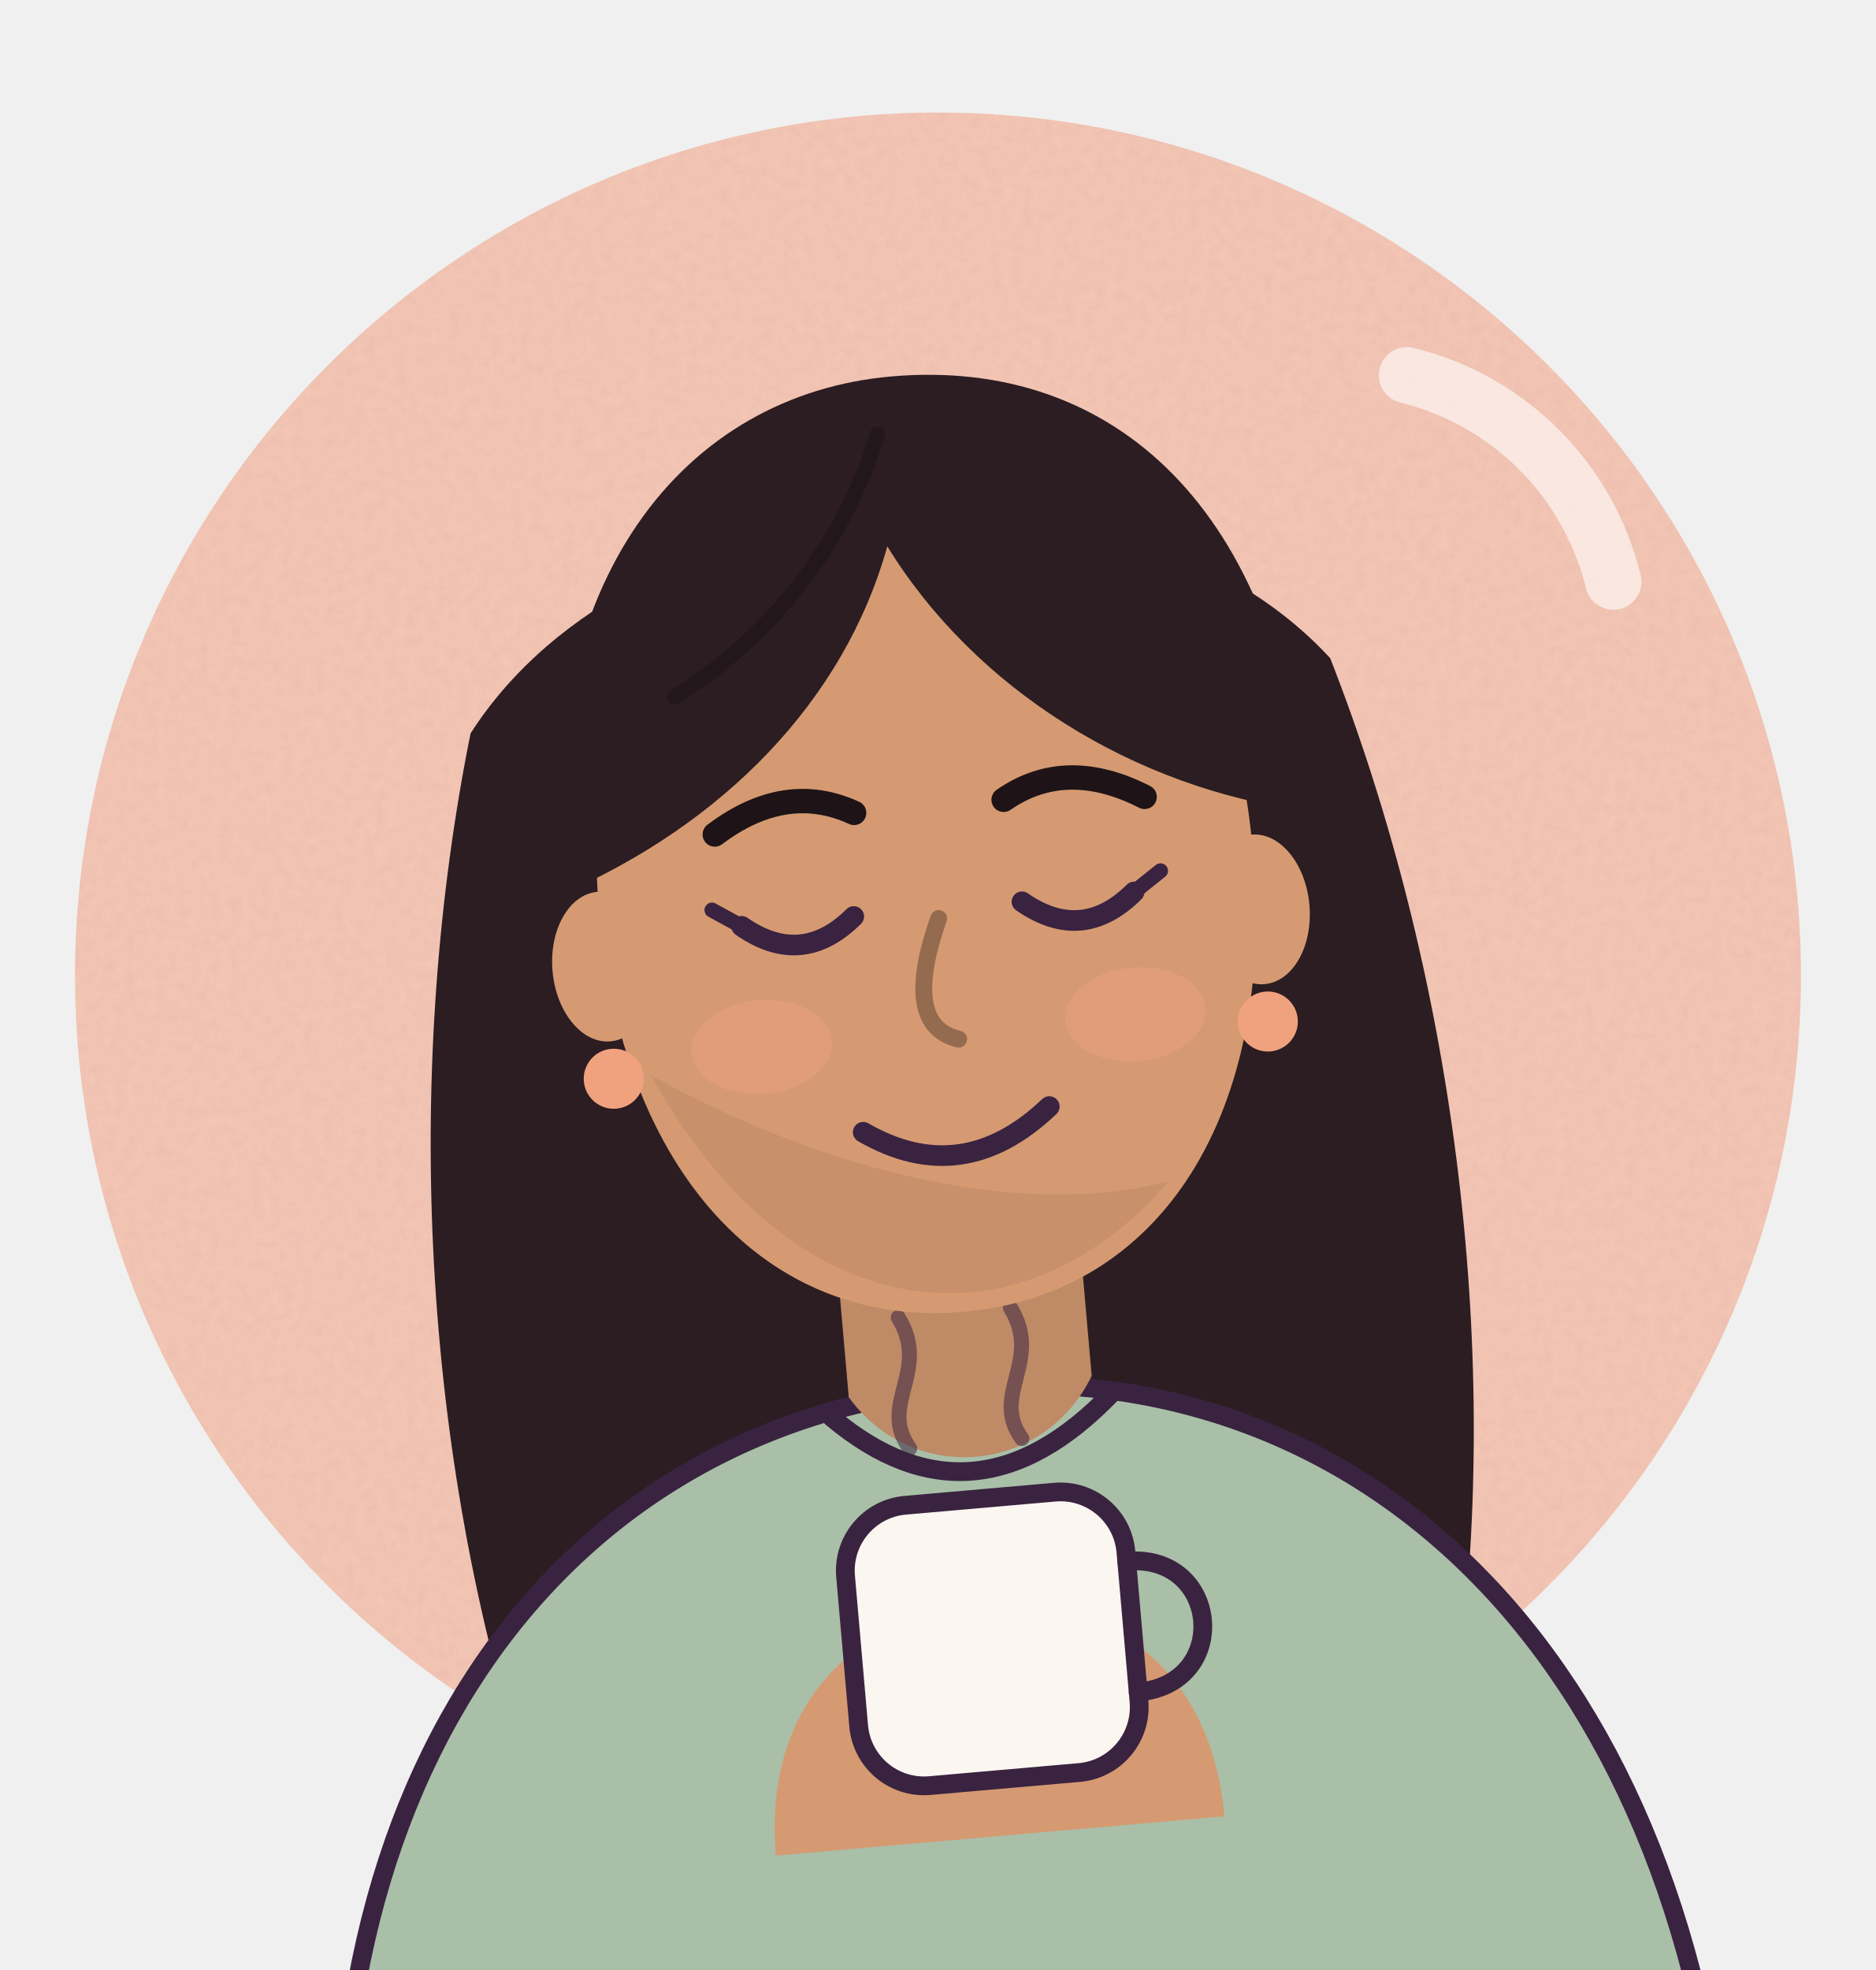
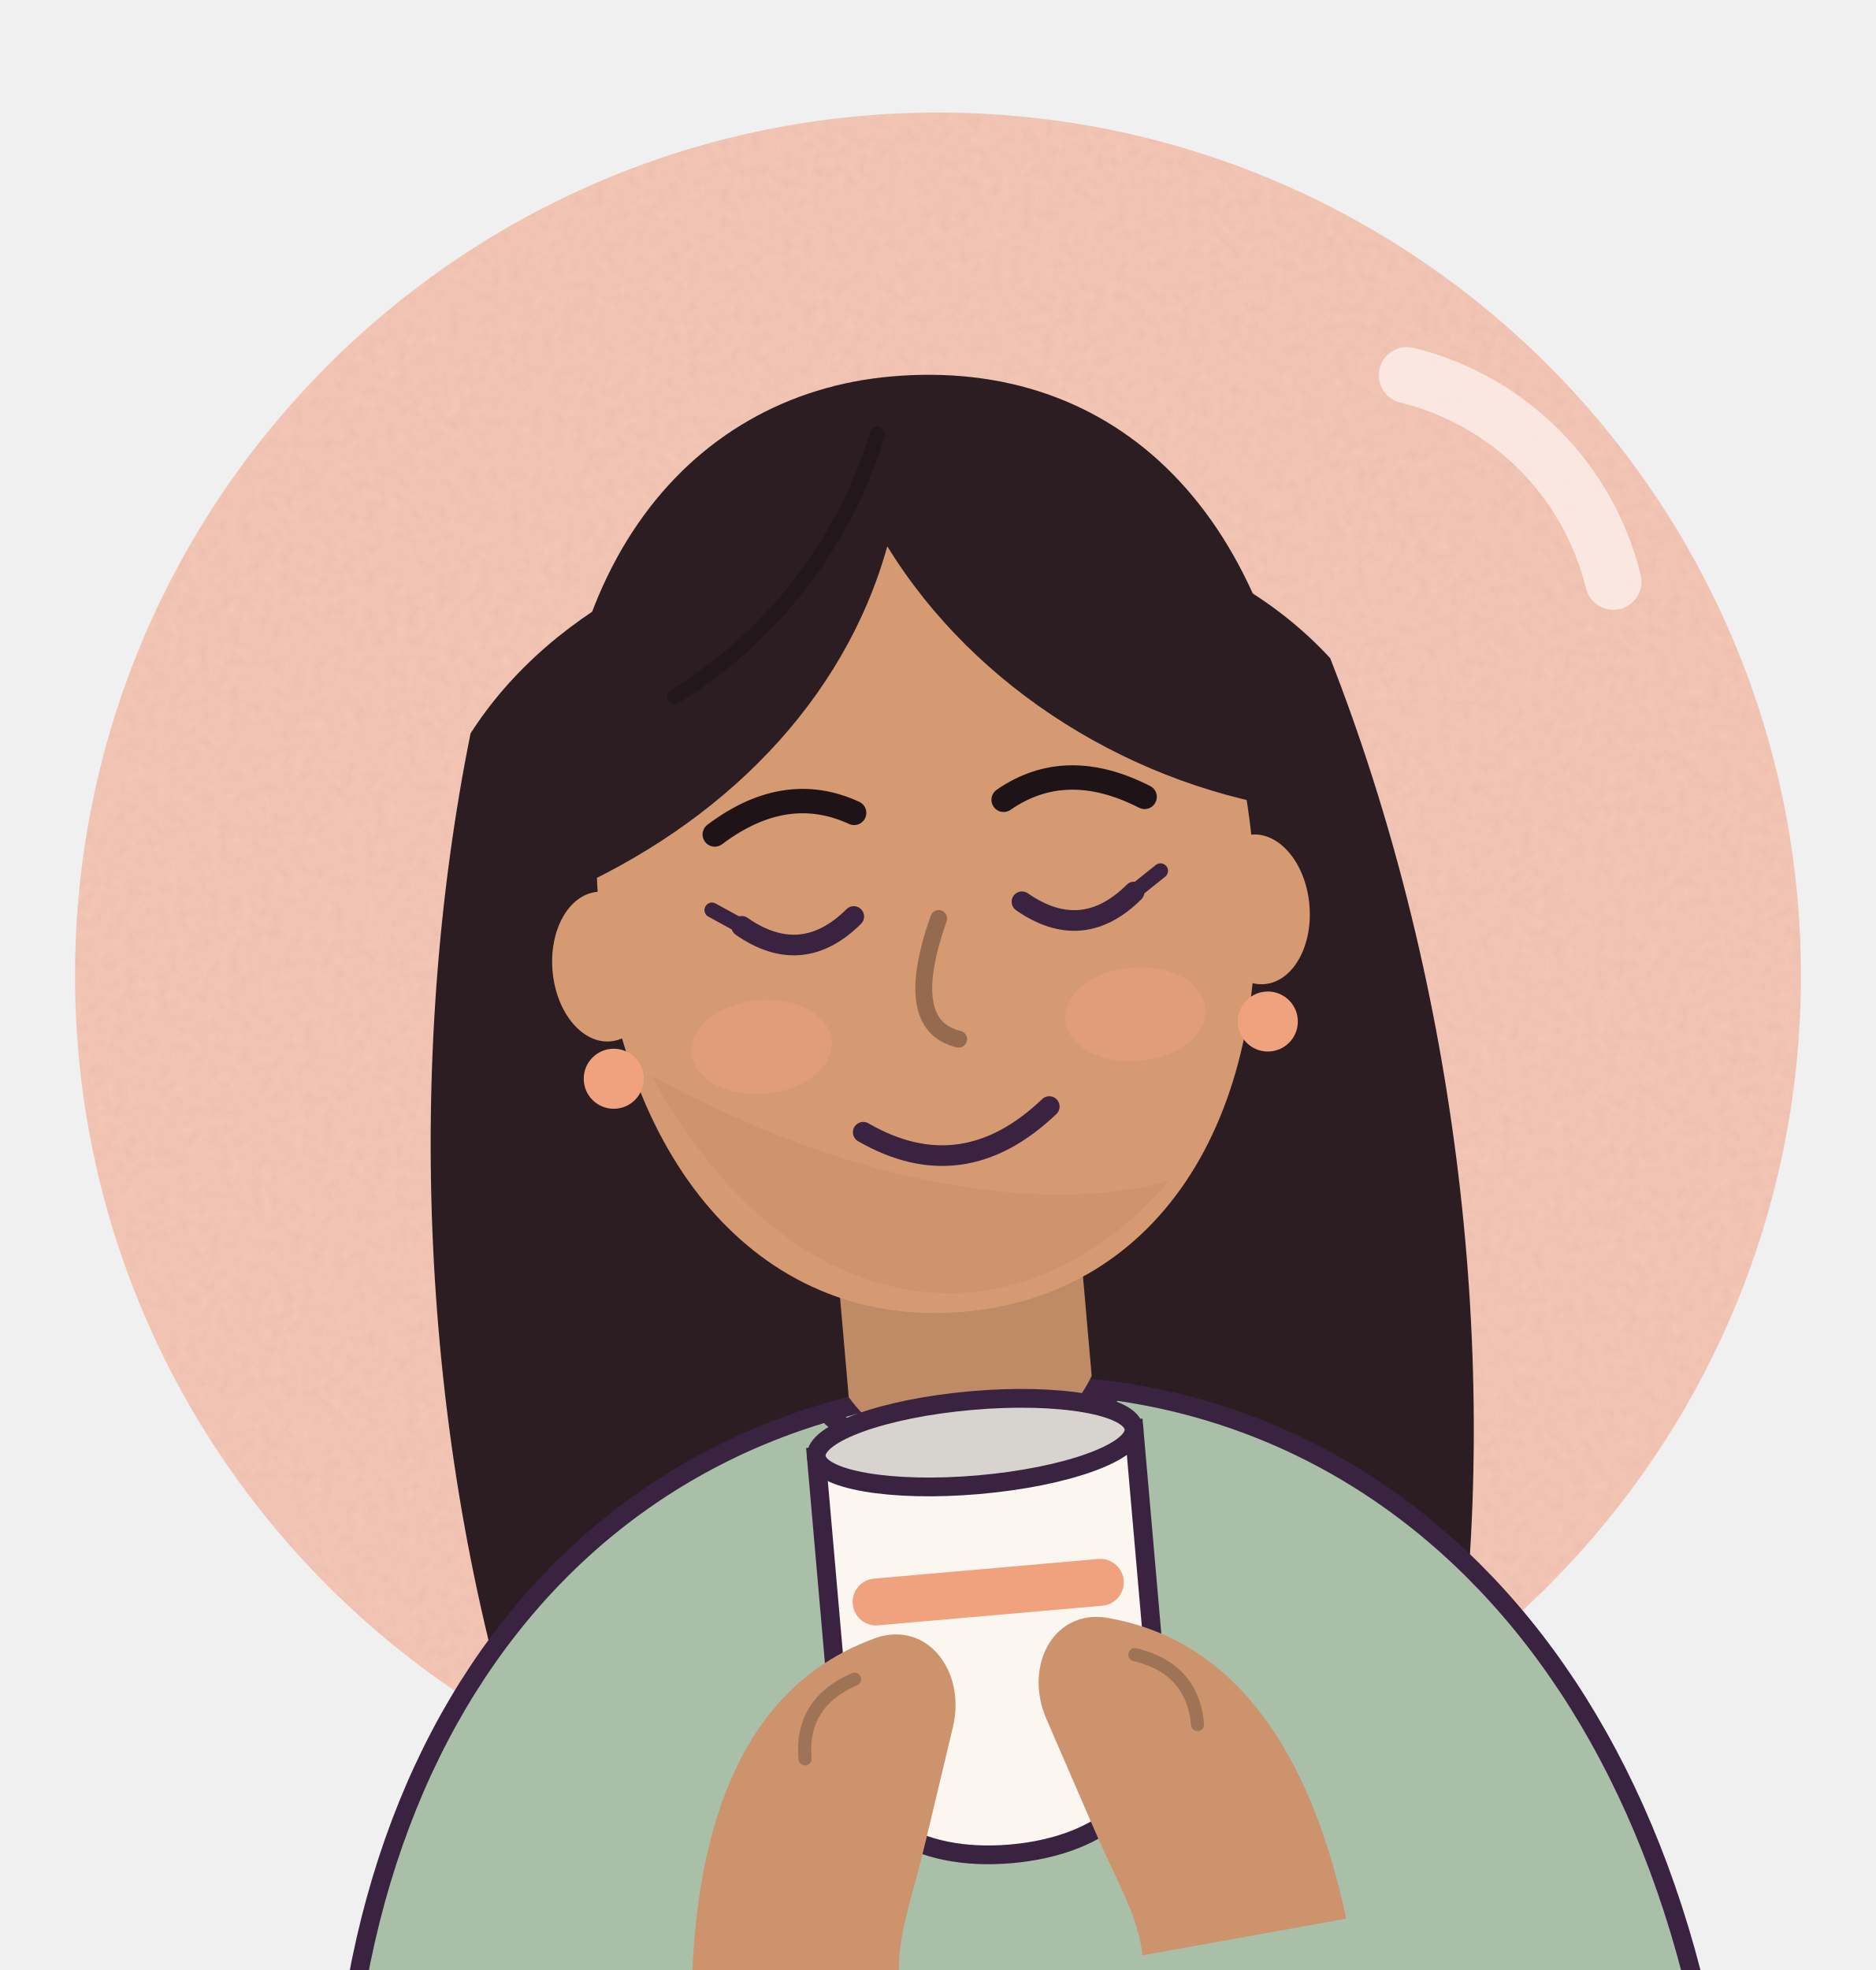
<svg xmlns="http://www.w3.org/2000/svg" viewBox="0 0 200 210" role="img">
  <defs>
    <filter id="g-story1" x="0" y="0" width="100%" height="100%">
      <feTurbulence type="fractalNoise" baseFrequency=".9" numOctaves="2" seed="4" />
      <feColorMatrix values="0 0 0 0 .23  0 0 0 0 .14  0 0 0 0 .25  0 0 0 .09 0" />
      <feComposite in2="SourceGraphic" operator="in" />
    </filter>
  </defs>
  <circle cx="100" cy="104" r="92" fill="#f6c7b4" />
  <circle cx="100" cy="104" r="92" fill="#f6c7b4" filter="url(#g-story1)" />
  <path d="M150 40a30 30 0 0 1 22 22" stroke-linecap="round" stroke-linejoin="round" fill="none" stroke="#fff" stroke-width="6" opacity=".6" />
  <g transform="rotate(-5 100 120)">
    <path d="M54 74c-10 34-12 74-4 110 22 12 78 12 100 0 8-36 6-76-4-110-20-26-72-26-92 0z" fill="#2b1d22" />
    <path d="M26 240c0-58 32-92 74-92s74 34 74 92z" fill="#a9bfa8" stroke="#3a2340" stroke-width="2" />
-     <path d="M88 126v22c6 10 20 10 26 0v-22z" fill="#bf8a66" />
+     <path d="M88 126v22c6 10 20 10 26 0v-22z" fill="#bf8a66" stroke="none" />
    <path d="M86 150q14 14 30 0" stroke-linecap="round" stroke-linejoin="round" fill="none" stroke-width="2" stroke="#3a2340" />
-     <path d="M76 196c0-14 8-22 18-24h12c10 2 18 10 18 24z" fill="#d59a72" />
-     <rect x="86" y="160" width="30" height="30" rx="7" fill="#fbf6f0" stroke="#3a2340" stroke-width="2" />
-     <path d="M116 168c10 0 10 14 0 14" stroke-linecap="round" stroke-linejoin="round" fill="none" stroke-width="2" stroke="#3a2340" />
-     <path d="M94 154c-3-5 3-8 0-14M106 154c-3-5 3-8 0-14" stroke-linecap="round" stroke-linejoin="round" fill="none" stroke-width="1.6" opacity=".55" stroke="#3a2340" />
+     <g transform="translate(0 -6)">
+       <path d="M84 160h34v30c0 9-7 14-17 14s-17-5-17-14z" fill="#fbf6f0" stroke="#3a2340" stroke-width="2" />
+       <ellipse cx="101" cy="160" rx="17" ry="4.5" fill="#d7d3ce" stroke="#3a2340" stroke-width="2" />
+       <path d="M89 176h24" stroke="#f0a27f" stroke-width="5" stroke-linecap="round" />
+       <path d="M66 214c2-16 8-30 22-34 6-2 10 4 8 10l-4 12c-2 6-4 10-4 14z" fill="#cc936d" stroke="none" />
+       <path d="M136 214c-2-16-8-30-22-34-6-2-10 4-8 10l4 12c2 6 4 10 4 14z" fill="#cc936d" stroke="none" />
+       <path d="M86 184q-6 2-6 8M116 184q6 2 6 8" stroke-linecap="round" stroke-linejoin="round" fill="none" stroke="#9f7355" stroke-width="1.4" />
+     </g>
    <path d="M66 94c0-28 15-44 36-44s34 16 34 44c0 28-14 46-35 46S66 122 66 94z" fill="#d59a72" />
-     <path d="M70 112c8 18 20 26 32 26 8 0 16-4 22-10-10 2-30 0-54-16z" fill="#bf8a66" opacity=".6" />
+     <path d="M70 112c8 18 20 26 32 26 8 0 16-4 22-10-10 2-30 0-54-16z" fill="#bf8a66" opacity=".35" />
    <ellipse cx="66" cy="100" rx="5.5" ry="8" fill="#d59a72" />
    <ellipse cx="136" cy="100" rx="5.5" ry="8" fill="#d59a72" />
    <ellipse cx="82" cy="110" rx="7.5" ry="5" fill="#f0a27f" opacity=".4" />
    <ellipse cx="122" cy="110" rx="7.5" ry="5" fill="#f0a27f" opacity=".4" />
    <path d="M81 97q6 5 12 0M111 97q6 5 12 0" stroke-linecap="round" stroke-linejoin="round" fill="none" stroke-width="2.2" stroke="#3a2340" />
    <path d="M81 97l-3-2M123 97l3-2" stroke-linecap="round" stroke-linejoin="round" fill="none" stroke-width="1.6" stroke="#3a2340" />
    <path d="M79 87q8-5 15-1M110 86q7-4 15 1" stroke-linecap="round" stroke-linejoin="round" fill="none" stroke="#1e1417" stroke-width="2.6" />
    <path d="M102 98q-5 11 1 13" stroke-linecap="round" stroke-linejoin="round" fill="none" stroke="#956b4f" stroke-width="1.8" />
    <path d="M92 120q10 7 20-1" stroke-linecap="round" stroke-linejoin="round" fill="none" stroke-width="2.2" stroke="#3a2340" />
    <circle cx="66" cy="112" r="3.2" fill="#f0a27f" />
    <circle cx="136" cy="112" r="3.2" fill="#f0a27f" />
    <path d="M62 92c0-34 18-52 40-52 24 0 40 18 40 50-18-4-34-16-42-32-6 16-20 28-38 34z" fill="#2b1d22" />
    <path d="M100 46c-4 10-12 20-24 26" stroke-linecap="round" stroke-linejoin="round" fill="none" stroke="#22171b" stroke-width="1.6" />
  </g>
</svg>
